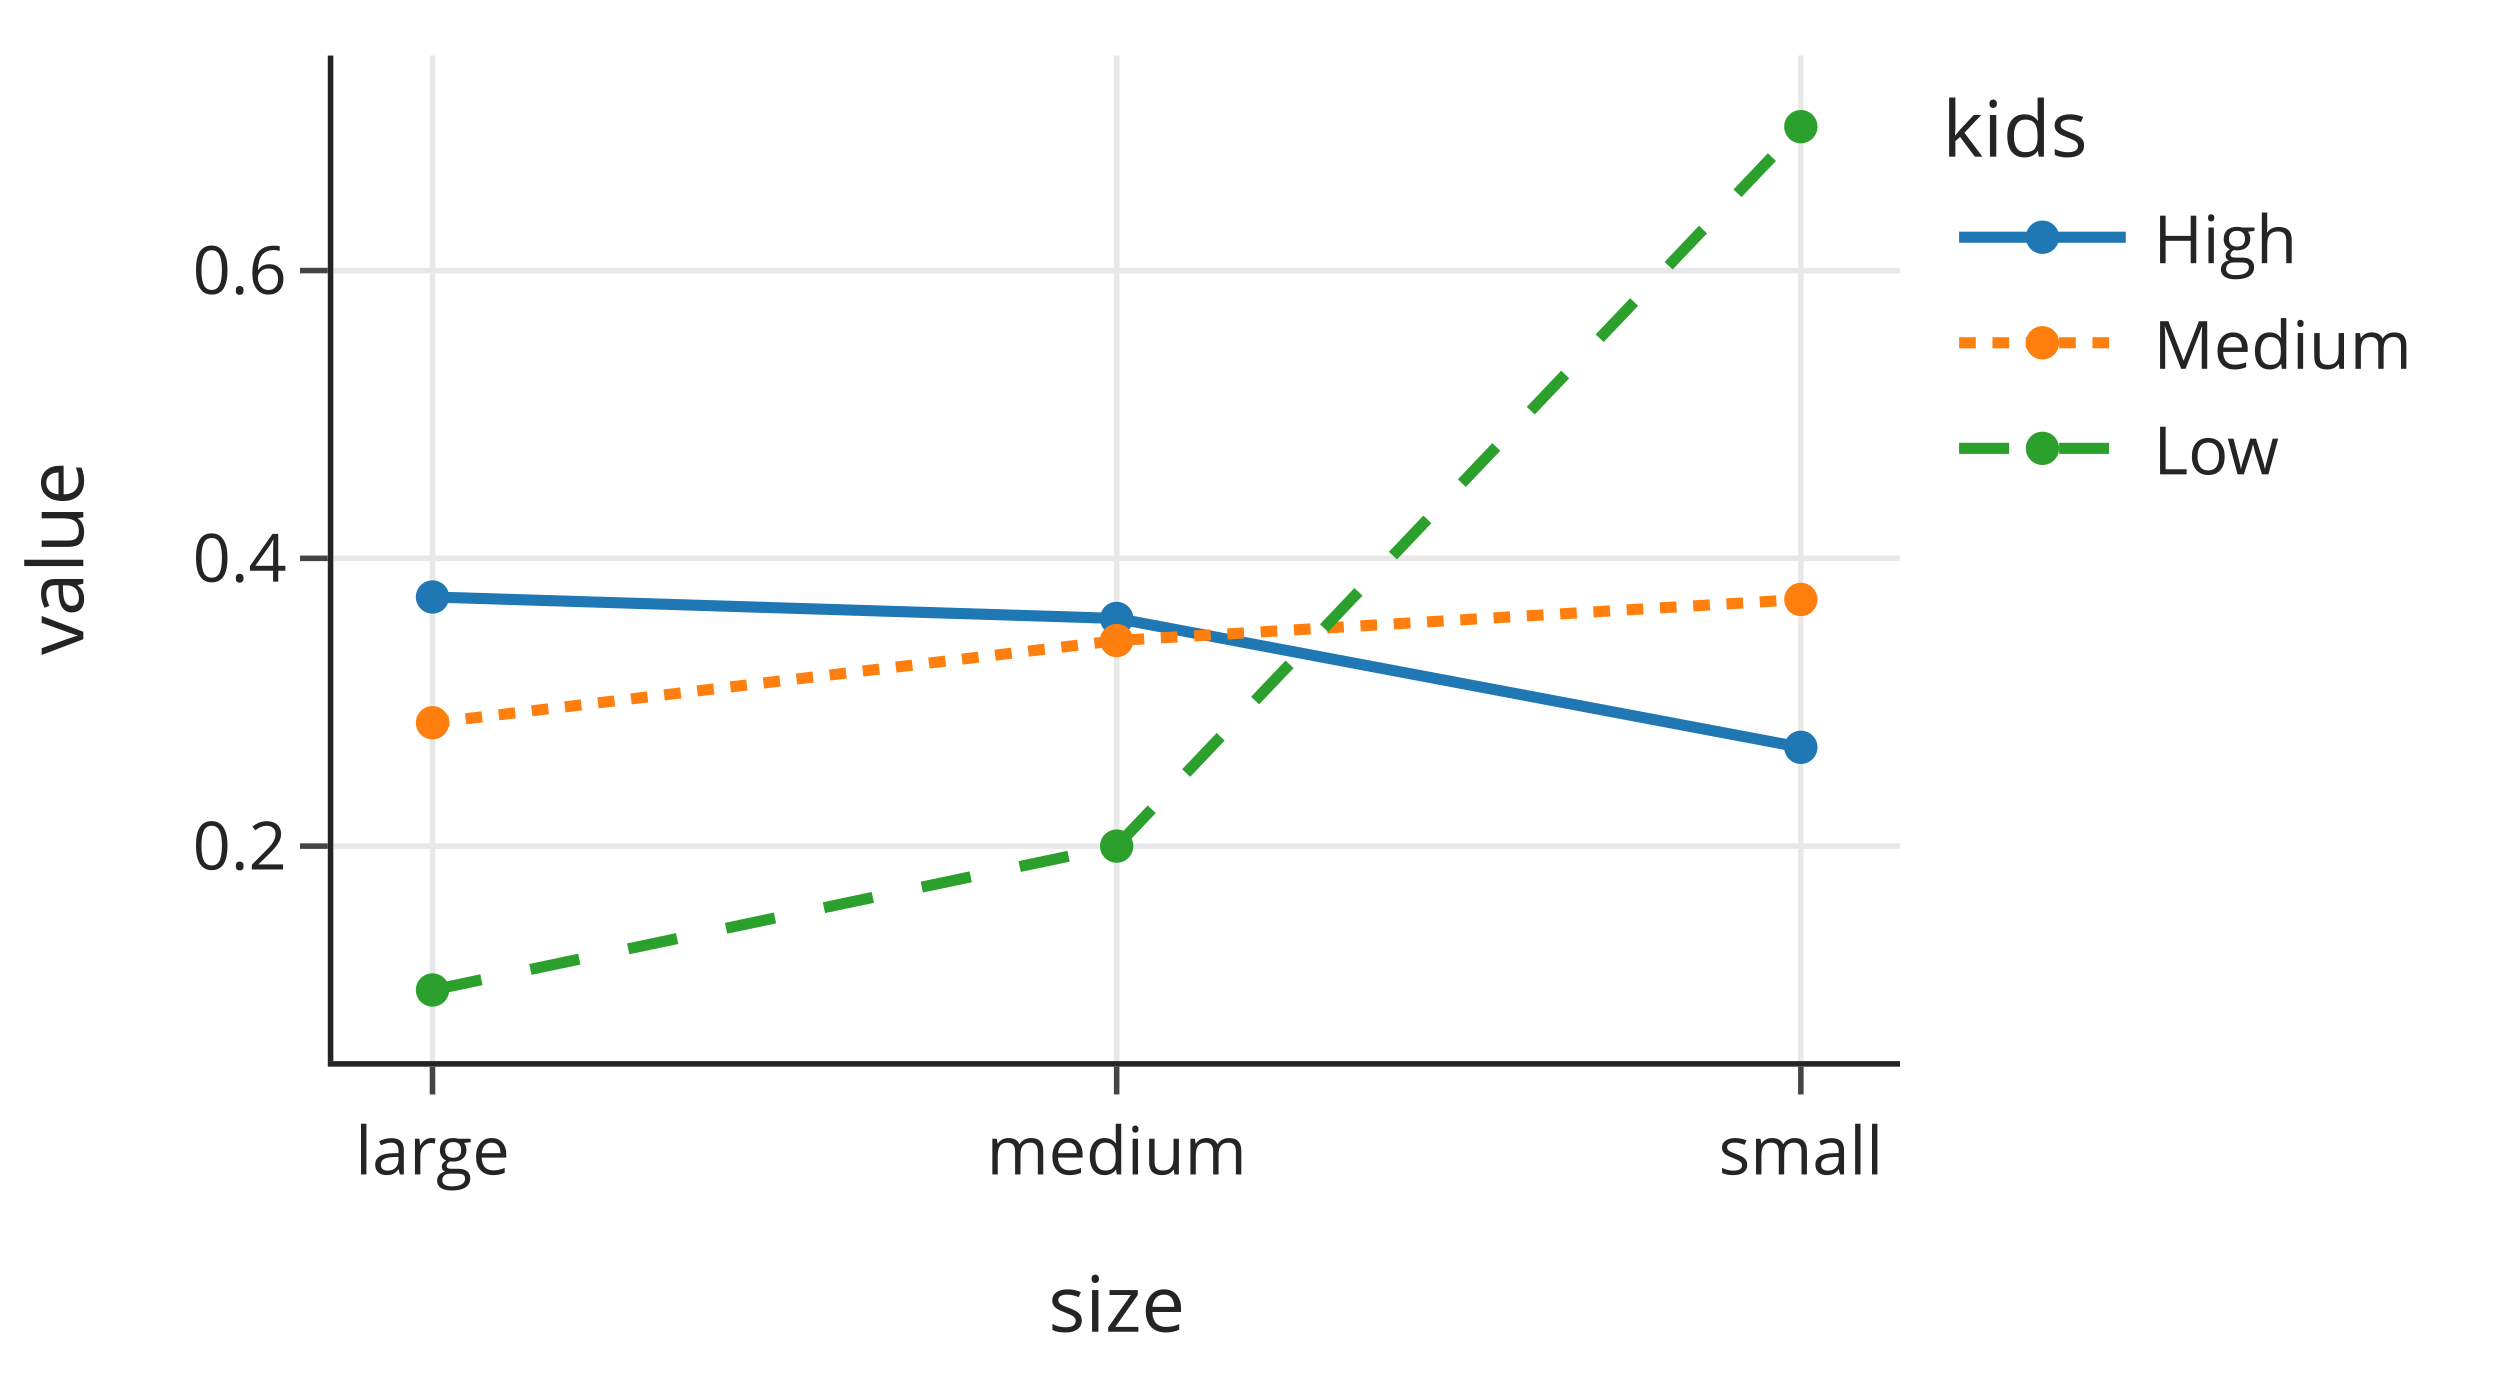
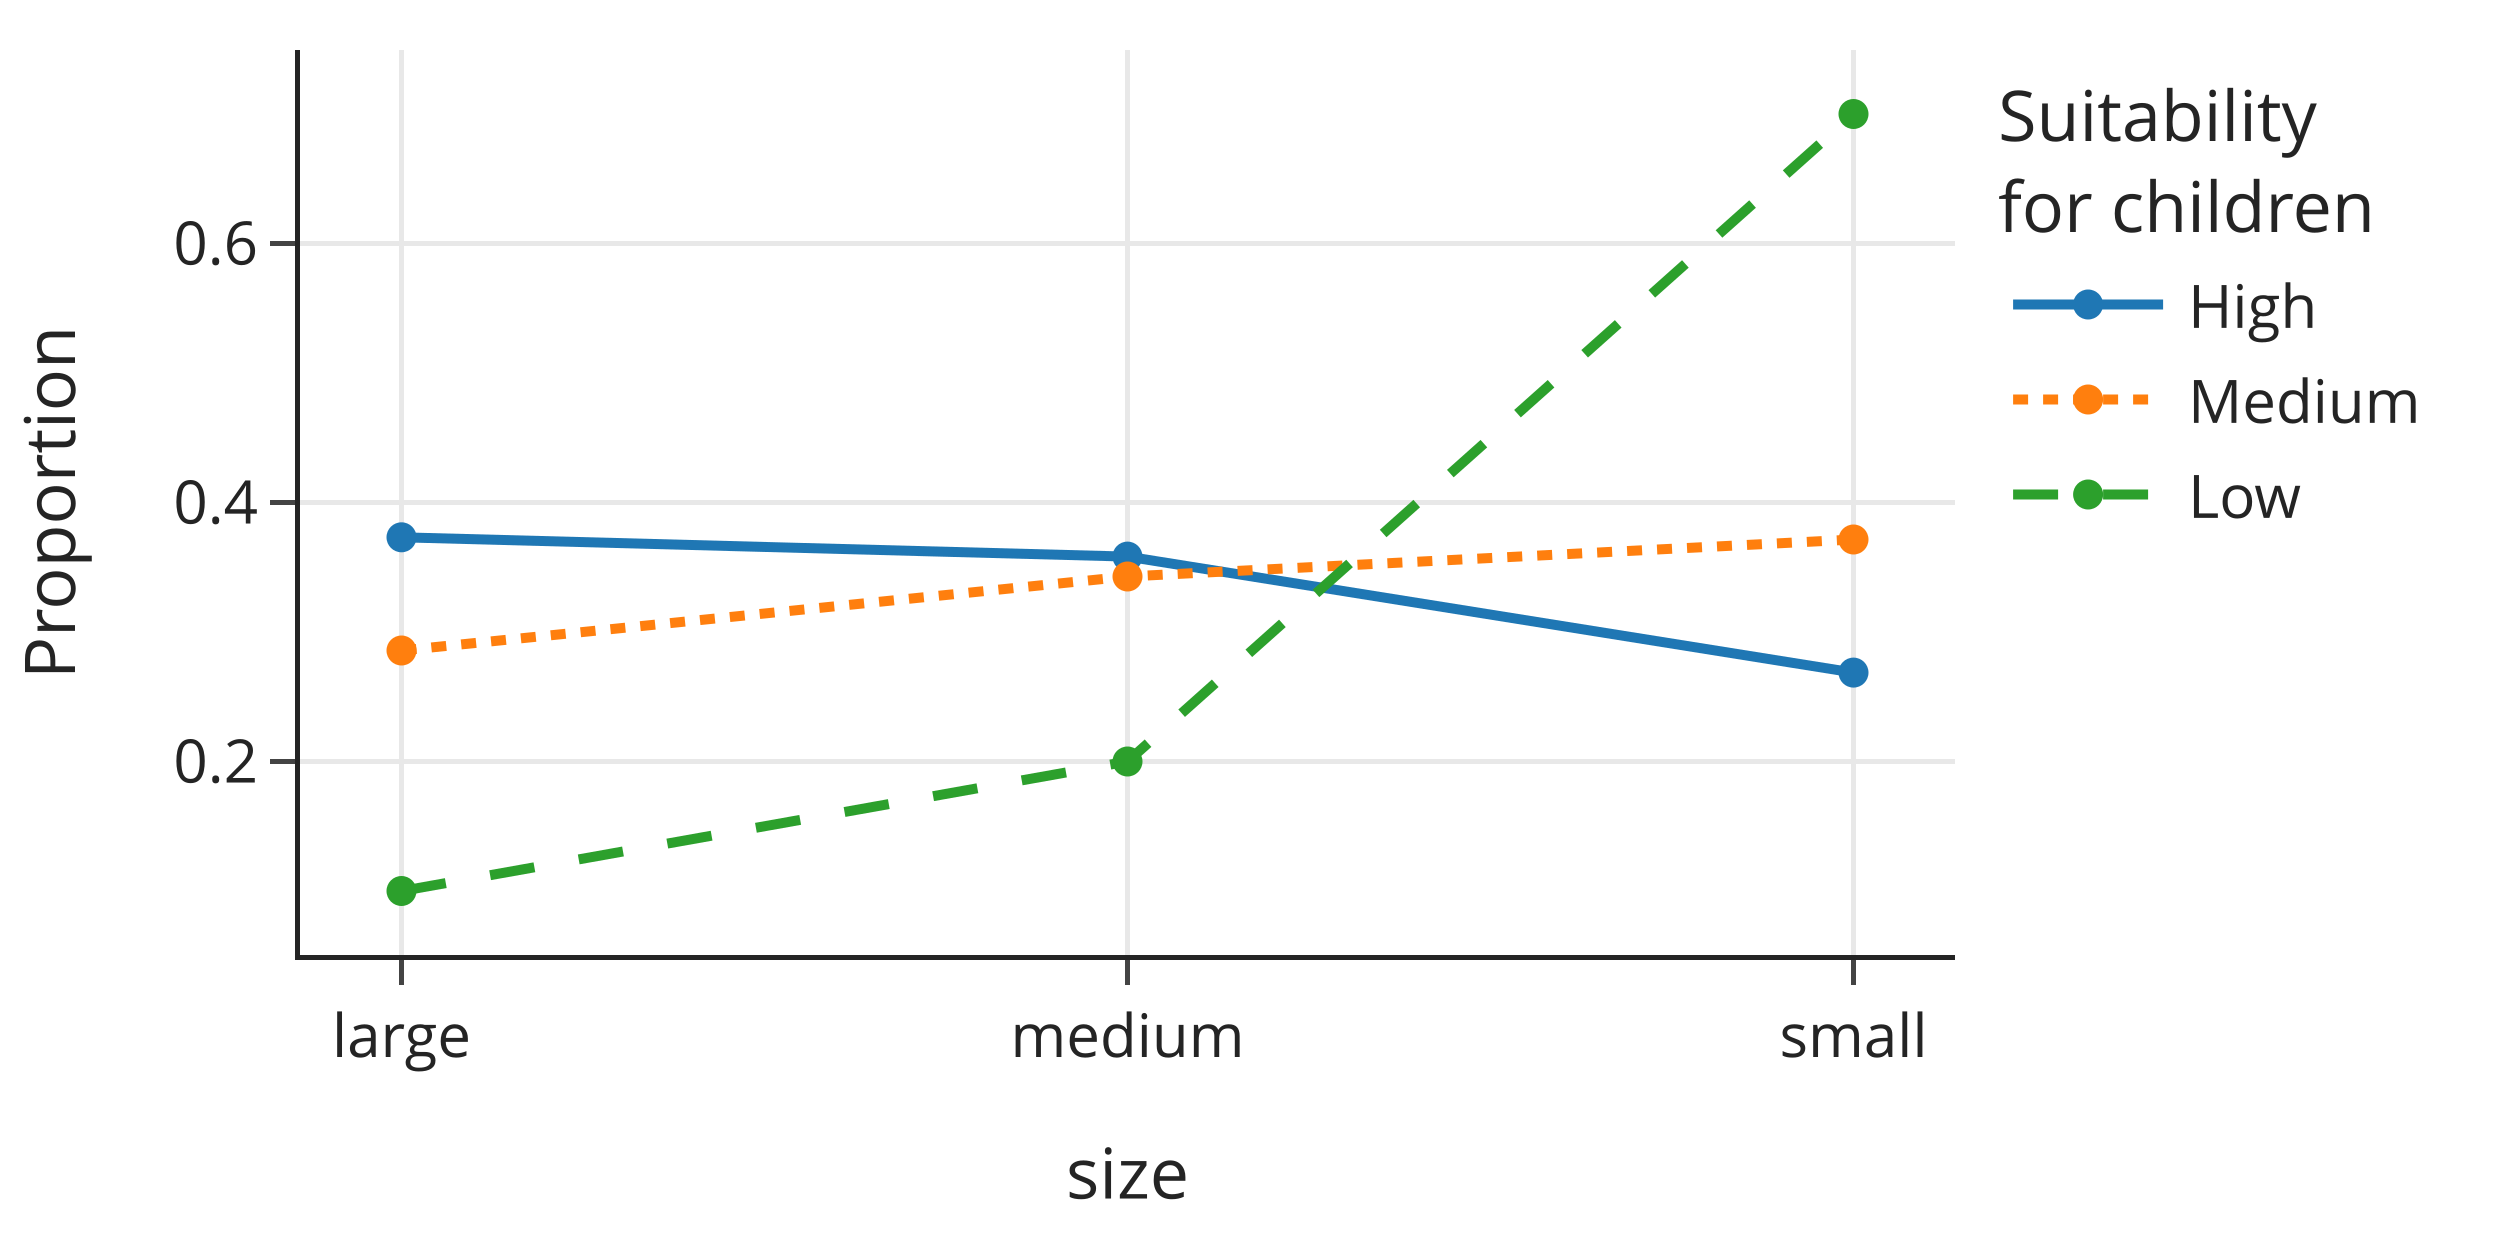
- <svg xmlns="http://www.w3.org/2000/svg" class="main-svg" width="450" height="250" style="" viewBox="0 0 450 250">
-   <rect x="0" y="0" width="450" height="250" style="fill: rgb(255, 255, 255); fill-opacity: 1;" />
-   <defs id="defs-564a52">
+ <svg xmlns="http://www.w3.org/2000/svg" class="main-svg" width="500" height="250" style="" viewBox="0 0 500 250">
+   <rect x="0" y="0" width="500" height="250" style="fill: rgb(255, 255, 255); fill-opacity: 1;" />
+   <defs id="defs-486750">
    <g class="clips">
-       <clipPath id="clip564a52xyplot" class="plotclip">
-         <rect width="282" height="181" />
-       </clipPath>
-       <clipPath class="axesclip" id="clip564a52x">
-         <rect x="60" y="0" width="282" height="250" />
-       </clipPath>
-       <clipPath class="axesclip" id="clip564a52y">
-         <rect x="0" y="10" width="450" height="181" />
-       </clipPath>
-       <clipPath class="axesclip" id="clip564a52xy">
-         <rect x="60" y="10" width="282" height="181" />
+       <clipPath id="clip486750xyplot" class="plotclip">
+         <rect width="331" height="181" />
+       </clipPath>
+       <clipPath class="axesclip" id="clip486750x">
+         <rect x="60" y="0" width="331" height="250" />
+       </clipPath>
+       <clipPath class="axesclip" id="clip486750y">
+         <rect x="0" y="10" width="500" height="181" />
+       </clipPath>
+       <clipPath class="axesclip" id="clip486750xy">
+         <rect x="60" y="10" width="331" height="181" />
      </clipPath>
    </g>
    <g class="gradients" />
    <g class="patterns" />
  </defs>
  <g class="bglayer" />
  <g class="layer-below">
    <g class="imagelayer" />
    <g class="shapelayer" />
  </g>
  <g class="cartesianlayer">
    <g class="subplot xy">
      <g class="layer-subplot">
        <g class="shapelayer" />
        <g class="imagelayer" />
      </g>
      <g class="gridlayer">
        <g class="x">
-           <path class="xgrid crisp" transform="translate(77.85,0)" d="M0,10v181" style="stroke: rgb(232, 232, 232); stroke-opacity: 1; stroke-width: 1px;" />
-           <path class="xgrid crisp" transform="translate(201,0)" d="M0,10v181" style="stroke: rgb(232, 232, 232); stroke-opacity: 1; stroke-width: 1px;" />
-           <path class="xgrid crisp" transform="translate(324.15,0)" d="M0,10v181" style="stroke: rgb(232, 232, 232); stroke-opacity: 1; stroke-width: 1px;" />
+           <path class="xgrid crisp" transform="translate(80.3,0)" d="M0,10v181" style="stroke: rgb(232, 232, 232); stroke-opacity: 1; stroke-width: 1px;" />
+           <path class="xgrid crisp" transform="translate(225.5,0)" d="M0,10v181" style="stroke: rgb(232, 232, 232); stroke-opacity: 1; stroke-width: 1px;" />
+           <path class="xgrid crisp" transform="translate(370.7,0)" d="M0,10v181" style="stroke: rgb(232, 232, 232); stroke-opacity: 1; stroke-width: 1px;" />
        </g>
        <g class="y">
-           <path class="ygrid crisp" transform="translate(0,152.3)" d="M60,0h282" style="stroke: rgb(232, 232, 232); stroke-opacity: 1; stroke-width: 1px;" />
-           <path class="ygrid crisp" transform="translate(0,100.5)" d="M60,0h282" style="stroke: rgb(232, 232, 232); stroke-opacity: 1; stroke-width: 1px;" />
-           <path class="ygrid crisp" transform="translate(0,48.7)" d="M60,0h282" style="stroke: rgb(232, 232, 232); stroke-opacity: 1; stroke-width: 1px;" />
+           <path class="ygrid crisp" transform="translate(0,152.3)" d="M60,0h331" style="stroke: rgb(232, 232, 232); stroke-opacity: 1; stroke-width: 1px;" />
+           <path class="ygrid crisp" transform="translate(0,100.5)" d="M60,0h331" style="stroke: rgb(232, 232, 232); stroke-opacity: 1; stroke-width: 1px;" />
+           <path class="ygrid crisp" transform="translate(0,48.7)" d="M60,0h331" style="stroke: rgb(232, 232, 232); stroke-opacity: 1; stroke-width: 1px;" />
        </g>
      </g>
      <g class="zerolinelayer" />
      <path class="xlines-below" />
      <path class="ylines-below" />
      <g class="overlines-below" />
      <g class="xaxislayer-below" />
      <g class="yaxislayer-below" />
      <g class="overaxes-below" />
-       <g class="plot" transform="translate(60,10)" clip-path="url(#clip564a52xyplot)">
+       <g class="plot" transform="translate(60,10)" clip-path="url(#clip486750xyplot)">
        <g class="scatterlayer mlayer">
-           <g class="trace scatter tracefd999b" style="stroke-miterlimit: 2; opacity: 1;">
+           <g class="trace scatter tracef9c42c" style="stroke-miterlimit: 2; opacity: 1;">
            <g class="fills" />
            <g class="errorbars" />
            <g class="lines">
-               <path class="js-line" d="M17.85,97.46L141,101.32L264.15,124.52" style="vector-effect: non-scaling-stroke; fill: none; stroke: rgb(31, 119, 180); stroke-opacity: 1; stroke-width: 2px; opacity: 1;" />
+               <path class="js-line" d="M20.3,97.46L165.5,101.32L310.7,124.52" style="vector-effect: non-scaling-stroke; fill: none; stroke: rgb(31, 119, 180); stroke-opacity: 1; stroke-width: 2px; opacity: 1;" />
            </g>
            <g class="points">
-               <path class="point" transform="translate(17.85,97.46)" d="M3,0A3,3 0 1,1 0,-3A3,3 0 0,1 3,0Z" style="opacity: 1; stroke-width: 0px; fill: rgb(31, 119, 180); fill-opacity: 1;" />
-               <path class="point" transform="translate(141,101.32)" d="M3,0A3,3 0 1,1 0,-3A3,3 0 0,1 3,0Z" style="opacity: 1; stroke-width: 0px; fill: rgb(31, 119, 180); fill-opacity: 1;" />
-               <path class="point" transform="translate(264.15,124.52)" d="M3,0A3,3 0 1,1 0,-3A3,3 0 0,1 3,0Z" style="opacity: 1; stroke-width: 0px; fill: rgb(31, 119, 180); fill-opacity: 1;" />
+               <path class="point" transform="translate(20.3,97.46)" d="M3,0A3,3 0 1,1 0,-3A3,3 0 0,1 3,0Z" style="opacity: 1; stroke-width: 0px; fill: rgb(31, 119, 180); fill-opacity: 1;" />
+               <path class="point" transform="translate(165.5,101.32)" d="M3,0A3,3 0 1,1 0,-3A3,3 0 0,1 3,0Z" style="opacity: 1; stroke-width: 0px; fill: rgb(31, 119, 180); fill-opacity: 1;" />
+               <path class="point" transform="translate(310.7,124.52)" d="M3,0A3,3 0 1,1 0,-3A3,3 0 0,1 3,0Z" style="opacity: 1; stroke-width: 0px; fill: rgb(31, 119, 180); fill-opacity: 1;" />
            </g>
            <g class="text" />
          </g>
-           <g class="trace scatter trace9bb831" style="stroke-miterlimit: 2; opacity: 1;">
+           <g class="trace scatter trace1dfd48" style="stroke-miterlimit: 2; opacity: 1;">
            <g class="fills" />
            <g class="errorbars" />
            <g class="lines">
-               <path class="js-line" d="M17.85,120.1L141,105.3L264.15,97.9" style="vector-effect: non-scaling-stroke; fill: none; stroke: rgb(255, 127, 14); stroke-opacity: 1; stroke-width: 2px; opacity: 1; stroke-dasharray: 3px, 3px;" />
+               <path class="js-line" d="M20.3,120.1L165.5,105.3L310.7,97.9" style="vector-effect: non-scaling-stroke; fill: none; stroke: rgb(255, 127, 14); stroke-opacity: 1; stroke-width: 2px; opacity: 1; stroke-dasharray: 3px, 3px;" />
            </g>
            <g class="points">
-               <path class="point" transform="translate(17.85,120.1)" d="M3,0A3,3 0 1,1 0,-3A3,3 0 0,1 3,0Z" style="opacity: 1; stroke-width: 0px; fill: rgb(255, 127, 14); fill-opacity: 1;" />
-               <path class="point" transform="translate(141,105.3)" d="M3,0A3,3 0 1,1 0,-3A3,3 0 0,1 3,0Z" style="opacity: 1; stroke-width: 0px; fill: rgb(255, 127, 14); fill-opacity: 1;" />
-               <path class="point" transform="translate(264.15,97.9)" d="M3,0A3,3 0 1,1 0,-3A3,3 0 0,1 3,0Z" style="opacity: 1; stroke-width: 0px; fill: rgb(255, 127, 14); fill-opacity: 1;" />
+               <path class="point" transform="translate(20.3,120.1)" d="M3,0A3,3 0 1,1 0,-3A3,3 0 0,1 3,0Z" style="opacity: 1; stroke-width: 0px; fill: rgb(255, 127, 14); fill-opacity: 1;" />
+               <path class="point" transform="translate(165.5,105.3)" d="M3,0A3,3 0 1,1 0,-3A3,3 0 0,1 3,0Z" style="opacity: 1; stroke-width: 0px; fill: rgb(255, 127, 14); fill-opacity: 1;" />
+               <path class="point" transform="translate(310.7,97.9)" d="M3,0A3,3 0 1,1 0,-3A3,3 0 0,1 3,0Z" style="opacity: 1; stroke-width: 0px; fill: rgb(255, 127, 14); fill-opacity: 1;" />
            </g>
            <g class="text" />
          </g>
-           <g class="trace scatter trace87df41" style="stroke-miterlimit: 2; opacity: 1;">
+           <g class="trace scatter tracea47c72" style="stroke-miterlimit: 2; opacity: 1;">
            <g class="fills" />
            <g class="errorbars" />
            <g class="lines">
-               <path class="js-line" d="M17.85,168.2L141,142.3L264.15,12.8" style="vector-effect: non-scaling-stroke; fill: none; stroke: rgb(44, 160, 44); stroke-opacity: 1; stroke-width: 2px; opacity: 1; stroke-dasharray: 9px, 9px;" />
+               <path class="js-line" d="M20.3,168.2L165.5,142.3L310.7,12.8" style="vector-effect: non-scaling-stroke; fill: none; stroke: rgb(44, 160, 44); stroke-opacity: 1; stroke-width: 2px; opacity: 1; stroke-dasharray: 9px, 9px;" />
            </g>
            <g class="points">
-               <path class="point" transform="translate(17.85,168.2)" d="M3,0A3,3 0 1,1 0,-3A3,3 0 0,1 3,0Z" style="opacity: 1; stroke-width: 0px; fill: rgb(44, 160, 44); fill-opacity: 1;" />
-               <path class="point" transform="translate(141,142.3)" d="M3,0A3,3 0 1,1 0,-3A3,3 0 0,1 3,0Z" style="opacity: 1; stroke-width: 0px; fill: rgb(44, 160, 44); fill-opacity: 1;" />
-               <path class="point" transform="translate(264.15,12.8)" d="M3,0A3,3 0 1,1 0,-3A3,3 0 0,1 3,0Z" style="opacity: 1; stroke-width: 0px; fill: rgb(44, 160, 44); fill-opacity: 1;" />
+               <path class="point" transform="translate(20.3,168.2)" d="M3,0A3,3 0 1,1 0,-3A3,3 0 0,1 3,0Z" style="opacity: 1; stroke-width: 0px; fill: rgb(44, 160, 44); fill-opacity: 1;" />
+               <path class="point" transform="translate(165.5,142.3)" d="M3,0A3,3 0 1,1 0,-3A3,3 0 0,1 3,0Z" style="opacity: 1; stroke-width: 0px; fill: rgb(44, 160, 44); fill-opacity: 1;" />
+               <path class="point" transform="translate(310.7,12.8)" d="M3,0A3,3 0 1,1 0,-3A3,3 0 0,1 3,0Z" style="opacity: 1; stroke-width: 0px; fill: rgb(44, 160, 44); fill-opacity: 1;" />
            </g>
            <g class="text" />
          </g>
        </g>
      </g>
      <g class="overplot" />
-       <path class="xlines-above crisp" d="M59,191.5H342" style="fill: none; stroke-width: 1px; stroke: rgb(36, 36, 36); stroke-opacity: 1;" />
+       <path class="xlines-above crisp" d="M59,191.5H391" style="fill: none; stroke-width: 1px; stroke: rgb(36, 36, 36); stroke-opacity: 1;" />
      <path class="ylines-above crisp" d="M59.5,10V191" style="fill: none; stroke-width: 1px; stroke: rgb(36, 36, 36); stroke-opacity: 1;" />
      <g class="overlines-above" />
      <g class="xaxislayer-above">
-         <path class="xtick ticks crisp" d="M0,192v5" transform="translate(77.85,0)" style="stroke: rgb(68, 68, 68); stroke-opacity: 1; stroke-width: 1px;" />
-         <path class="xtick ticks crisp" d="M0,192v5" transform="translate(201,0)" style="stroke: rgb(68, 68, 68); stroke-opacity: 1; stroke-width: 1px;" />
-         <path class="xtick ticks crisp" d="M0,192v5" transform="translate(324.15,0)" style="stroke: rgb(68, 68, 68); stroke-opacity: 1; stroke-width: 1px;" />
+         <path class="xtick ticks crisp" d="M0,192v5" transform="translate(80.3,0)" style="stroke: rgb(68, 68, 68); stroke-opacity: 1; stroke-width: 1px;" />
+         <path class="xtick ticks crisp" d="M0,192v5" transform="translate(225.5,0)" style="stroke: rgb(68, 68, 68); stroke-opacity: 1; stroke-width: 1px;" />
+         <path class="xtick ticks crisp" d="M0,192v5" transform="translate(370.7,0)" style="stroke: rgb(68, 68, 68); stroke-opacity: 1; stroke-width: 1px;" />
        <g class="xtick">
-           <text text-anchor="middle" x="0" y="211.4" transform="translate(77.85,0)" style="font-family: 'Open Sans', verdana, arial, sans-serif; font-size: 12px; fill: rgb(36, 36, 36); fill-opacity: 1; white-space: pre; opacity: 1;">large</text>
+           <text text-anchor="middle" x="0" y="211.4" transform="translate(80.3,0)" style="font-family: 'Open Sans', verdana, arial, sans-serif; font-size: 12px; fill: rgb(36, 36, 36); fill-opacity: 1; white-space: pre; opacity: 1;">large</text>
        </g>
        <g class="xtick">
-           <text text-anchor="middle" x="0" y="211.4" transform="translate(201,0)" style="font-family: 'Open Sans', verdana, arial, sans-serif; font-size: 12px; fill: rgb(36, 36, 36); fill-opacity: 1; white-space: pre; opacity: 1;">medium</text>
+           <text text-anchor="middle" x="0" y="211.4" transform="translate(225.5,0)" style="font-family: 'Open Sans', verdana, arial, sans-serif; font-size: 12px; fill: rgb(36, 36, 36); fill-opacity: 1; white-space: pre; opacity: 1;">medium</text>
        </g>
        <g class="xtick">
-           <text text-anchor="middle" x="0" y="211.4" transform="translate(324.15,0)" style="font-family: 'Open Sans', verdana, arial, sans-serif; font-size: 12px; fill: rgb(36, 36, 36); fill-opacity: 1; white-space: pre; opacity: 1;">small</text>
+           <text text-anchor="middle" x="0" y="211.4" transform="translate(370.7,0)" style="font-family: 'Open Sans', verdana, arial, sans-serif; font-size: 12px; fill: rgb(36, 36, 36); fill-opacity: 1; white-space: pre; opacity: 1;">small</text>
        </g>
      </g>
      <g class="yaxislayer-above">
        <path class="ytick ticks crisp" d="M59,0h-5" transform="translate(0,152.3)" style="stroke: rgb(68, 68, 68); stroke-opacity: 1; stroke-width: 1px;" />
        <path class="ytick ticks crisp" d="M59,0h-5" transform="translate(0,100.5)" style="stroke: rgb(68, 68, 68); stroke-opacity: 1; stroke-width: 1px;" />
        <path class="ytick ticks crisp" d="M59,0h-5" transform="translate(0,48.7)" style="stroke: rgb(68, 68, 68); stroke-opacity: 1; stroke-width: 1px;" />
        <g class="ytick">
          <text text-anchor="end" x="51.6" y="4.2" transform="translate(0,152.3)" style="font-family: 'Open Sans', verdana, arial, sans-serif; font-size: 12px; fill: rgb(36, 36, 36); fill-opacity: 1; white-space: pre; opacity: 1;">0.2</text>
        </g>
        <g class="ytick">
          <text text-anchor="end" x="51.6" y="4.2" style="font-family: 'Open Sans', verdana, arial, sans-serif; font-size: 12px; fill: rgb(36, 36, 36); fill-opacity: 1; white-space: pre; opacity: 1;" transform="translate(0,100.5)">0.4</text>
        </g>
        <g class="ytick">
          <text text-anchor="end" x="51.6" y="4.2" style="font-family: 'Open Sans', verdana, arial, sans-serif; font-size: 12px; fill: rgb(36, 36, 36); fill-opacity: 1; white-space: pre; opacity: 1;" transform="translate(0,48.7)">0.6</text>
        </g>
      </g>
      <g class="overaxes-above" />
    </g>
  </g>
  <g class="polarlayer" />
  <g class="smithlayer" />
  <g class="ternarylayer" />
  <g class="geolayer" />
  <g class="funnelarealayer" />
  <g class="pielayer" />
  <g class="iciclelayer" />
  <g class="treemaplayer" />
  <g class="sunburstlayer" />
  <g class="glimages" />
-   <defs id="topdefs-564a52">
+   <defs id="topdefs-486750">
    <g class="clips" />
-     <clipPath id="legend564a52">
-       <rect width="92" height="86" x="0" y="0" />
+     <clipPath id="legend486750">
+       <rect width="92" height="104" x="0" y="0" />
    </clipPath>
  </defs>
  <g class="layer-above">
    <g class="imagelayer" />
    <g class="shapelayer" />
  </g>
  <g class="infolayer">
-     <g class="legend" pointer-events="all" transform="translate(347.64,10)">
-       <rect class="bg" shape-rendering="crispEdges" style="stroke: rgb(68, 68, 68); stroke-opacity: 1; fill: rgb(255, 255, 255); fill-opacity: 1; stroke-width: 0px;" width="92" height="86" x="0" y="0" />
-       <g class="scrollbox" transform="" clip-path="url(#legend564a52)">
-         <text class="legendtitletext" text-anchor="start" x="2" y="18.2" style="font-family: 'Open Sans', verdana, arial, sans-serif; font-size: 14px; fill: rgb(36, 36, 36); fill-opacity: 1; white-space: pre;">kids</text>
+     <g class="legend" pointer-events="all" transform="translate(397.62,10)">
+       <rect class="bg" shape-rendering="crispEdges" width="92" height="104" x="0" y="0" style="stroke: rgb(68, 68, 68); stroke-opacity: 1; fill: rgb(255, 255, 255); fill-opacity: 1; stroke-width: 0px;" />
+       <g class="scrollbox" transform="" clip-path="url(#legend486750)">
+         <text class="legendtitletext" text-anchor="start" x="2" y="18.2" style="font-family: 'Open Sans', verdana, arial, sans-serif; font-size: 14px; fill: rgb(36, 36, 36); fill-opacity: 1; white-space: pre;">
+           <tspan class="line" dy="0em" x="2" y="18.2">Suitability </tspan>
+           <tspan class="line" dy="1.3em" x="2" y="18.2">for children</tspan>
+         </text>
        <g class="groups" transform="">
-           <g class="traces" transform="translate(0,32.7)" style="opacity: 1;">
+           <g class="traces" transform="translate(0,50.9)" style="opacity: 1;">
            <text class="legendtext" text-anchor="start" x="40" y="4.68" style="font-family: 'Open Sans', verdana, arial, sans-serif; font-size: 12px; fill: rgb(36, 36, 36); fill-opacity: 1; white-space: pre;">High</text>
            <g class="layers" style="opacity: 1;">
              <g class="legendfill" />
              <g class="legendlines">
                <path class="js-line" d="M5,0h30" style="fill: none; stroke: rgb(31, 119, 180); stroke-opacity: 1; stroke-width: 2px;" />
              </g>
              <g class="legendsymbols">
                <g class="legendpoints">
                  <path class="scatterpts" transform="translate(20,0)" d="M3,0A3,3 0 1,1 0,-3A3,3 0 0,1 3,0Z" style="opacity: 1; stroke-width: 0px; fill: rgb(31, 119, 180); fill-opacity: 1;" />
                </g>
              </g>
            </g>
            <rect class="legendtoggle" x="0" y="-9.5" width="86.484" height="19" style="fill: rgb(0, 0, 0); fill-opacity: 0;" />
          </g>
        </g>
        <g class="groups" transform="">
-           <g class="traces" transform="translate(0,51.7)" style="opacity: 1;">
+           <g class="traces" transform="translate(0,69.9)" style="opacity: 1;">
            <text class="legendtext" text-anchor="start" x="40" y="4.68" style="font-family: 'Open Sans', verdana, arial, sans-serif; font-size: 12px; fill: rgb(36, 36, 36); fill-opacity: 1; white-space: pre;">Medium</text>
            <g class="layers" style="opacity: 1;">
              <g class="legendfill" />
              <g class="legendlines">
                <path class="js-line" d="M5,0h30" style="fill: none; stroke: rgb(255, 127, 14); stroke-opacity: 1; stroke-dasharray: 3px, 3px; stroke-width: 2px;" />
              </g>
              <g class="legendsymbols">
                <g class="legendpoints">
                  <path class="scatterpts" transform="translate(20,0)" d="M3,0A3,3 0 1,1 0,-3A3,3 0 0,1 3,0Z" style="opacity: 1; stroke-width: 0px; fill: rgb(255, 127, 14); fill-opacity: 1;" />
                </g>
              </g>
            </g>
            <rect class="legendtoggle" x="0" y="-9.5" width="86.484" height="19" style="fill: rgb(0, 0, 0); fill-opacity: 0;" />
          </g>
        </g>
        <g class="groups" transform="">
-           <g class="traces" transform="translate(0,70.7)" style="opacity: 1;">
+           <g class="traces" transform="translate(0,88.9)" style="opacity: 1;">
            <text class="legendtext" text-anchor="start" x="40" y="4.68" style="font-family: 'Open Sans', verdana, arial, sans-serif; font-size: 12px; fill: rgb(36, 36, 36); fill-opacity: 1; white-space: pre;">Low</text>
            <g class="layers" style="opacity: 1;">
              <g class="legendfill" />
              <g class="legendlines">
                <path class="js-line" d="M5,0h30" style="fill: none; stroke: rgb(44, 160, 44); stroke-opacity: 1; stroke-dasharray: 9px, 9px; stroke-width: 2px;" />
              </g>
              <g class="legendsymbols">
                <g class="legendpoints">
                  <path class="scatterpts" transform="translate(20,0)" d="M3,0A3,3 0 1,1 0,-3A3,3 0 0,1 3,0Z" style="opacity: 1; stroke-width: 0px; fill: rgb(44, 160, 44); fill-opacity: 1;" />
                </g>
              </g>
            </g>
            <rect class="legendtoggle" x="0" y="-9.5" width="86.484" height="19" style="fill: rgb(0, 0, 0); fill-opacity: 0;" />
          </g>
        </g>
      </g>
-       <rect class="scrollbar" rx="20" ry="3" width="0" height="0" style="fill: rgb(128, 139, 164); fill-opacity: 1;" x="0" y="0" />
+       <rect class="scrollbar" rx="20" ry="3" width="0" height="0" x="0" y="0" style="fill: rgb(128, 139, 164); fill-opacity: 1;" />
    </g>
    <g class="g-gtitle" />
    <g class="g-xtitle">
-       <text class="xtitle" x="201" y="239.706" text-anchor="middle" style="font-family: 'Open Sans', verdana, arial, sans-serif; font-size: 14px; fill: rgb(36, 36, 36); opacity: 1; font-weight: normal; white-space: pre;">size</text>
+       <text class="xtitle" x="225.5" y="239.706" text-anchor="middle" style="font-family: 'Open Sans', verdana, arial, sans-serif; font-size: 14px; fill: rgb(36, 36, 36); opacity: 1; font-weight: normal; white-space: pre;">size</text>
    </g>
    <g class="g-ytitle" transform="translate(5.12793,0)">
-       <text class="ytitle" transform="rotate(-90,9.871875,100.5)" x="9.872" y="100.5" text-anchor="middle" style="font-family: 'Open Sans', verdana, arial, sans-serif; font-size: 14px; fill: rgb(36, 36, 36); opacity: 1; font-weight: normal; white-space: pre;">value</text>
+       <text class="ytitle" transform="rotate(-90,9.871875,100.5)" x="9.872" y="100.5" text-anchor="middle" style="font-family: 'Open Sans', verdana, arial, sans-serif; font-size: 14px; fill: rgb(36, 36, 36); opacity: 1; font-weight: normal; white-space: pre;">Proportion</text>
    </g>
  </g>
</svg>
